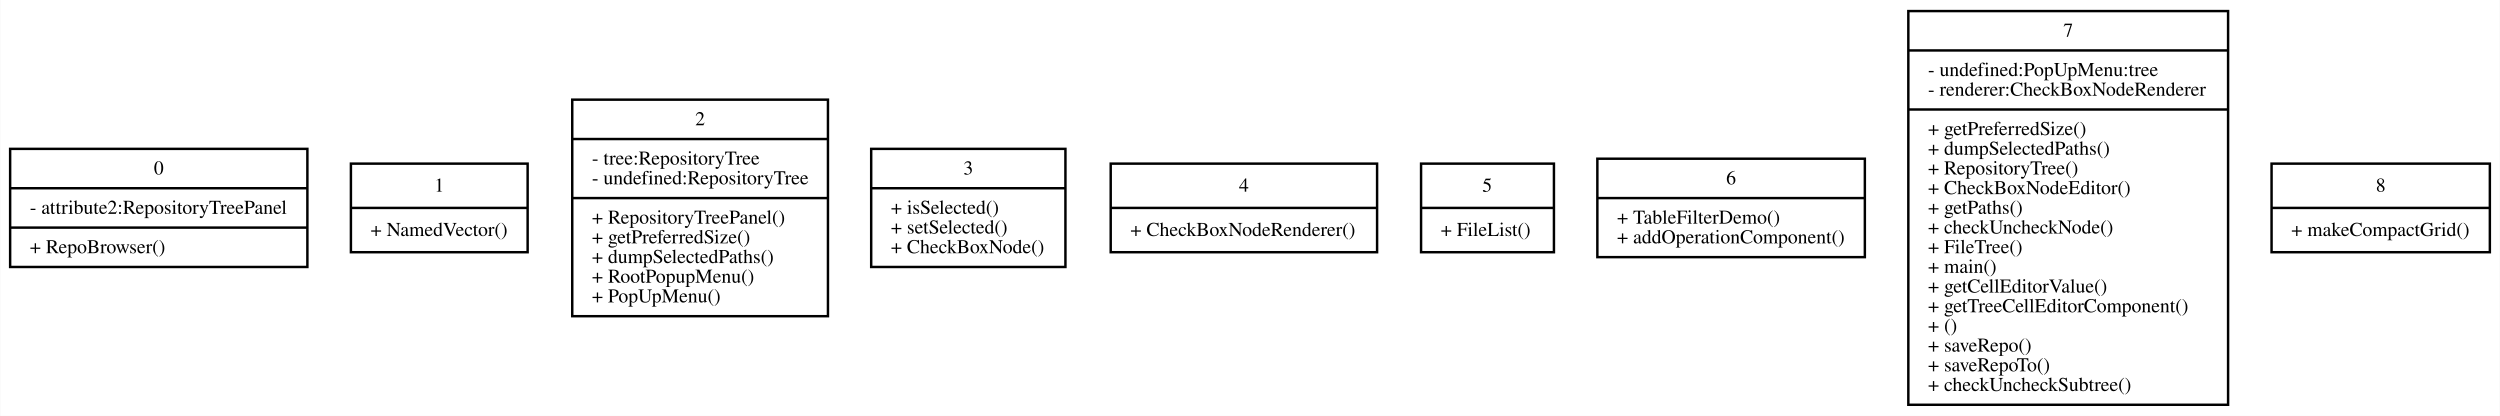
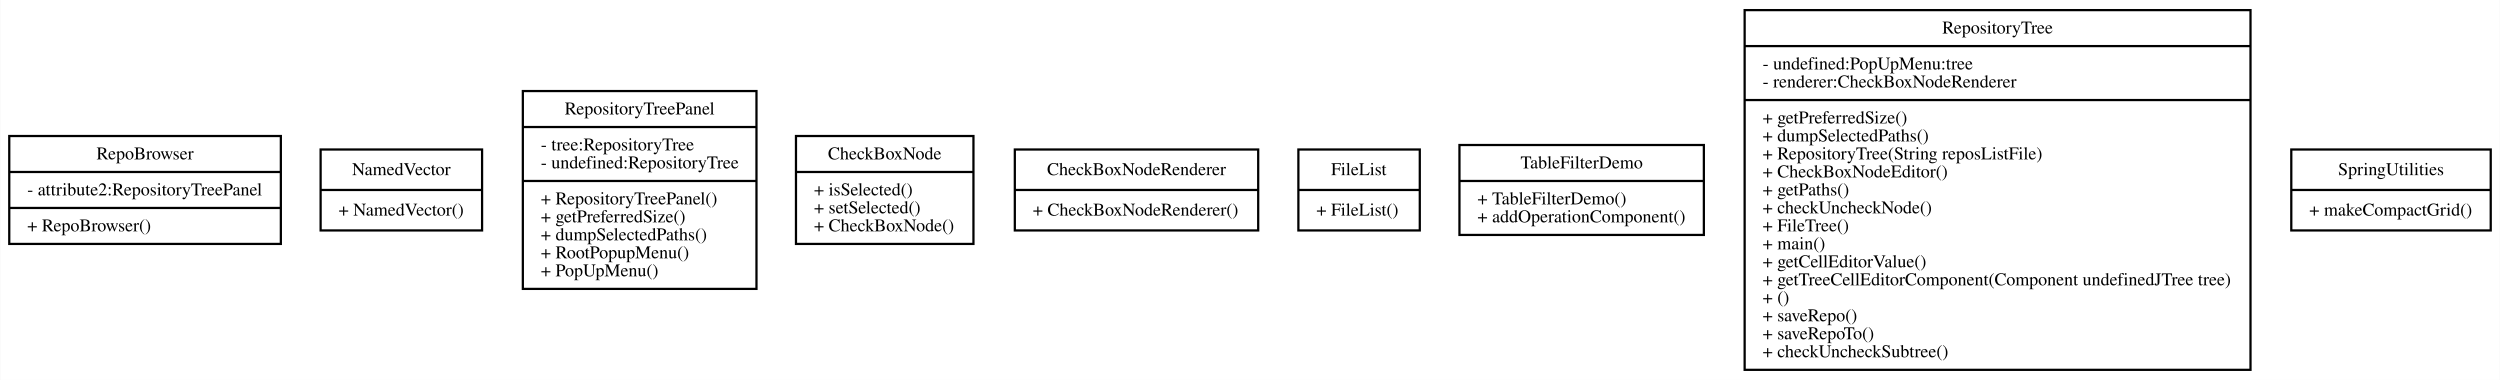
- <svg xmlns="http://www.w3.org/2000/svg" width="1016pt" height="169pt" viewBox="0.00 0.00 1015.76 169.00">
+ <svg xmlns="http://www.w3.org/2000/svg" width="1112pt" height="169pt" viewBox="0.00 0.00 1111.76 169.00">
  <g id="graph0" class="graph" transform="scale(1 1) rotate(0) translate(4 165)">
-     <polygon fill="#ffffff" stroke="transparent" points="-4,4 -4,-165 1011.756,-165 1011.756,4 -4,4" />
-     <g id="cff9a6b09_01b5_4472_9a51_83121692898a" class="node">
+     <polygon fill="#ffffff" stroke="transparent" points="-4,4 -4,-165 1107.756,-165 1107.756,4 -4,4" />
+     <g id="c28d5ae20_b0de_4828_9451_60fb3cc29816" class="node">
      <polygon fill="none" stroke="#000000" points="0,-56.5 0,-104.5 120.801,-104.5 120.801,-56.5 0,-56.5" />
-       <text text-anchor="middle" x="60.4" y="-94.1" font-family="Times,serif" font-size="8.00" fill="#000000">0</text>
+       <text text-anchor="middle" x="60.4" y="-94.1" font-family="Times,serif" font-size="8.00" fill="#000000">RepoBrowser</text>
      <polyline fill="none" stroke="#000000" points="0,-88.5 120.801,-88.5 " />
      <text text-anchor="start" x="8" y="-78.1" font-family="Times,serif" font-size="8.00" fill="#000000">- attribute2:RepositoryTreePanel</text>
      <polyline fill="none" stroke="#000000" points="0,-72.5 120.801,-72.5 " />
      <text text-anchor="start" x="8" y="-62.1" font-family="Times,serif" font-size="8.00" fill="#000000">+ RepoBrowser()</text>
    </g>
-     <g id="ca4ad2fe0_58fd_4cf0_ab52_dc7d2406de62" class="node">
+     <g id="c51bac2f4_10cc_45d2_9ad3_09f2a126103e" class="node">
      <polygon fill="none" stroke="#000000" points="138.49,-62.5 138.49,-98.5 210.31,-98.5 210.31,-62.5 138.49,-62.5" />
-       <text text-anchor="middle" x="174.4" y="-87.1" font-family="Times,serif" font-size="8.00" fill="#000000">1</text>
+       <text text-anchor="middle" x="174.4" y="-87.1" font-family="Times,serif" font-size="8.00" fill="#000000">NamedVector</text>
      <polyline fill="none" stroke="#000000" points="138.49,-80.5 210.31,-80.5 " />
      <text text-anchor="start" x="146.49" y="-69.1" font-family="Times,serif" font-size="8.00" fill="#000000">+ NamedVector()</text>
    </g>
-     <g id="ce3b6575e_9636_4f10_b38e_e26b683ed70d" class="node">
+     <g id="cedf2c124_af92_4f7e_8270_576c7cfc6408" class="node">
      <polygon fill="none" stroke="#000000" points="228.44,-36.5 228.44,-124.5 332.361,-124.5 332.361,-36.5 228.44,-36.5" />
-       <text text-anchor="middle" x="280.4" y="-114.1" font-family="Times,serif" font-size="8.00" fill="#000000">2</text>
+       <text text-anchor="middle" x="280.4" y="-114.1" font-family="Times,serif" font-size="8.00" fill="#000000">RepositoryTreePanel</text>
      <polyline fill="none" stroke="#000000" points="228.44,-108.5 332.361,-108.5 " />
      <text text-anchor="start" x="236.44" y="-98.1" font-family="Times,serif" font-size="8.00" fill="#000000">- tree:RepositoryTree</text>
      <text text-anchor="start" x="236.44" y="-90.1" font-family="Times,serif" font-size="8.00" fill="#000000">- undefined:RepositoryTree</text>
      <polyline fill="none" stroke="#000000" points="228.44,-84.5 332.361,-84.5 " />
      <text text-anchor="start" x="236.44" y="-74.1" font-family="Times,serif" font-size="8.00" fill="#000000">+ RepositoryTreePanel()</text>
      <text text-anchor="start" x="236.44" y="-66.1" font-family="Times,serif" font-size="8.00" fill="#000000">+ getPreferredSize()</text>
      <text text-anchor="start" x="236.44" y="-58.1" font-family="Times,serif" font-size="8.00" fill="#000000">+ dumpSelectedPaths()</text>
      <text text-anchor="start" x="236.44" y="-50.1" font-family="Times,serif" font-size="8.00" fill="#000000">+ RootPopupMenu()</text>
      <text text-anchor="start" x="236.44" y="-42.1" font-family="Times,serif" font-size="8.00" fill="#000000">+ PopUpMenu()</text>
    </g>
-     <g id="c612322c3_b8bd_4f57_90b4_f03570544b0d" class="node">
+     <g id="c9b938b17_2450_401a_83a2_938a2a992b19" class="node">
      <polygon fill="none" stroke="#000000" points="349.93,-56.5 349.93,-104.5 428.871,-104.5 428.871,-56.5 349.93,-56.5" />
-       <text text-anchor="middle" x="389.4" y="-94.1" font-family="Times,serif" font-size="8.00" fill="#000000">3</text>
+       <text text-anchor="middle" x="389.4" y="-94.1" font-family="Times,serif" font-size="8.00" fill="#000000">CheckBoxNode</text>
      <polyline fill="none" stroke="#000000" points="349.93,-88.5 428.871,-88.5 " />
      <text text-anchor="start" x="357.93" y="-78.1" font-family="Times,serif" font-size="8.00" fill="#000000">+ isSelected()</text>
      <text text-anchor="start" x="357.93" y="-70.1" font-family="Times,serif" font-size="8.00" fill="#000000">+ setSelected()</text>
      <text text-anchor="start" x="357.93" y="-62.1" font-family="Times,serif" font-size="8.00" fill="#000000">+ CheckBoxNode()</text>
    </g>
-     <g id="c3bca96d8_3ad6_431d_9bff_7dd6cfe850a5" class="node">
+     <g id="c3042e1a1_fa05_4566_8f35_3d83531c12b4" class="node">
      <polygon fill="none" stroke="#000000" points="447.272,-62.5 447.272,-98.5 555.529,-98.5 555.529,-62.5 447.272,-62.5" />
-       <text text-anchor="middle" x="501.4" y="-87.1" font-family="Times,serif" font-size="8.00" fill="#000000">4</text>
+       <text text-anchor="middle" x="501.4" y="-87.1" font-family="Times,serif" font-size="8.00" fill="#000000">CheckBoxNodeRenderer</text>
      <polyline fill="none" stroke="#000000" points="447.272,-80.5 555.529,-80.5 " />
      <text text-anchor="start" x="455.272" y="-69.1" font-family="Times,serif" font-size="8.00" fill="#000000">+ CheckBoxNodeRenderer()</text>
    </g>
-     <g id="c25f139e9_c8ff_4f71_aaee_2b409f0451be" class="node">
+     <g id="c17abfe44_e800_4957_9b83_e8d33437bc72" class="node">
      <polygon fill="none" stroke="#000000" points="573.4,-62.5 573.4,-98.5 627.4,-98.5 627.4,-62.5 573.4,-62.5" />
-       <text text-anchor="middle" x="600.266" y="-87.1" font-family="Times,serif" font-size="8.00" fill="#000000">5</text>
+       <text text-anchor="middle" x="600.266" y="-87.1" font-family="Times,serif" font-size="8.00" fill="#000000">FileList</text>
      <polyline fill="none" stroke="#000000" points="573.4,-80.5 627.131,-80.5 " />
      <text text-anchor="start" x="581.4" y="-69.1" font-family="Times,serif" font-size="8.00" fill="#000000">+ FileList()</text>
    </g>
-     <g id="c43f99e5b_b2b3_459c_a173_00e3e3bd0b13" class="node">
+     <g id="c8f9cbbb4_bad3_4f0b_b0df_b31afdfa3508" class="node">
      <polygon fill="none" stroke="#000000" points="645.045,-60.5 645.045,-100.5 753.756,-100.5 753.756,-60.5 645.045,-60.5" />
-       <text text-anchor="middle" x="699.4" y="-90.1" font-family="Times,serif" font-size="8.00" fill="#000000">6</text>
+       <text text-anchor="middle" x="699.4" y="-90.1" font-family="Times,serif" font-size="8.00" fill="#000000">TableFilterDemo</text>
      <polyline fill="none" stroke="#000000" points="645.045,-84.5 753.756,-84.5 " />
      <text text-anchor="start" x="653.045" y="-74.1" font-family="Times,serif" font-size="8.00" fill="#000000">+ TableFilterDemo()</text>
      <text text-anchor="start" x="653.045" y="-66.1" font-family="Times,serif" font-size="8.00" fill="#000000">+ addOperationComponent()</text>
    </g>
-     <g id="ca2a9833e_69de_49c5_859e_cccce4c8503a" class="node">
-       <polygon fill="none" stroke="#000000" points="771.426,-.5 771.426,-160.5 901.375,-160.5 901.375,-.5 771.426,-.5" />
-       <text text-anchor="middle" x="836.4" y="-150.1" font-family="Times,serif" font-size="8.00" fill="#000000">7</text>
-       <polyline fill="none" stroke="#000000" points="771.426,-144.5 901.375,-144.5 " />
-       <text text-anchor="start" x="779.426" y="-134.1" font-family="Times,serif" font-size="8.00" fill="#000000">- undefined:PopUpMenu:tree</text>
-       <text text-anchor="start" x="779.426" y="-126.1" font-family="Times,serif" font-size="8.00" fill="#000000">- renderer:CheckBoxNodeRenderer</text>
-       <polyline fill="none" stroke="#000000" points="771.426,-120.5 901.375,-120.5 " />
-       <text text-anchor="start" x="779.426" y="-110.1" font-family="Times,serif" font-size="8.00" fill="#000000">+ getPreferredSize()</text>
-       <text text-anchor="start" x="779.426" y="-102.1" font-family="Times,serif" font-size="8.00" fill="#000000">+ dumpSelectedPaths()</text>
-       <text text-anchor="start" x="779.426" y="-94.1" font-family="Times,serif" font-size="8.00" fill="#000000">+ RepositoryTree()</text>
-       <text text-anchor="start" x="779.426" y="-86.1" font-family="Times,serif" font-size="8.00" fill="#000000">+ CheckBoxNodeEditor()</text>
-       <text text-anchor="start" x="779.426" y="-78.1" font-family="Times,serif" font-size="8.00" fill="#000000">+ getPaths()</text>
-       <text text-anchor="start" x="779.426" y="-70.1" font-family="Times,serif" font-size="8.00" fill="#000000">+ checkUncheckNode()</text>
-       <text text-anchor="start" x="779.426" y="-62.1" font-family="Times,serif" font-size="8.00" fill="#000000">+ FileTree()</text>
-       <text text-anchor="start" x="779.426" y="-54.1" font-family="Times,serif" font-size="8.00" fill="#000000">+ main()</text>
-       <text text-anchor="start" x="779.426" y="-46.1" font-family="Times,serif" font-size="8.00" fill="#000000">+ getCellEditorValue()</text>
-       <text text-anchor="start" x="779.426" y="-38.1" font-family="Times,serif" font-size="8.00" fill="#000000">+ getTreeCellEditorComponent()</text>
-       <text text-anchor="start" x="779.426" y="-30.1" font-family="Times,serif" font-size="8.00" fill="#000000">+ ()</text>
-       <text text-anchor="start" x="779.426" y="-22.1" font-family="Times,serif" font-size="8.00" fill="#000000">+ saveRepo()</text>
-       <text text-anchor="start" x="779.426" y="-14.1" font-family="Times,serif" font-size="8.00" fill="#000000">+ saveRepoTo()</text>
-       <text text-anchor="start" x="779.426" y="-6.1" font-family="Times,serif" font-size="8.00" fill="#000000">+ checkUncheckSubtree()</text>
+     <g id="c3557c631_baf7_4a0b_bc97_27229485f165" class="node">
+       <polygon fill="none" stroke="#000000" points="771.896,-.5 771.896,-160.5 996.904,-160.5 996.904,-.5 771.896,-.5" />
+       <text text-anchor="middle" x="884.4" y="-150.1" font-family="Times,serif" font-size="8.00" fill="#000000">RepositoryTree</text>
+       <polyline fill="none" stroke="#000000" points="771.896,-144.5 996.904,-144.5 " />
+       <text text-anchor="start" x="779.896" y="-134.1" font-family="Times,serif" font-size="8.00" fill="#000000">- undefined:PopUpMenu:tree</text>
+       <text text-anchor="start" x="779.896" y="-126.1" font-family="Times,serif" font-size="8.00" fill="#000000">- renderer:CheckBoxNodeRenderer</text>
+       <polyline fill="none" stroke="#000000" points="771.896,-120.5 996.904,-120.5 " />
+       <text text-anchor="start" x="779.896" y="-110.1" font-family="Times,serif" font-size="8.00" fill="#000000">+ getPreferredSize()</text>
+       <text text-anchor="start" x="779.896" y="-102.1" font-family="Times,serif" font-size="8.00" fill="#000000">+ dumpSelectedPaths()</text>
+       <text text-anchor="start" x="779.896" y="-94.1" font-family="Times,serif" font-size="8.00" fill="#000000">+ RepositoryTree(String reposListFile)</text>
+       <text text-anchor="start" x="779.896" y="-86.1" font-family="Times,serif" font-size="8.00" fill="#000000">+ CheckBoxNodeEditor()</text>
+       <text text-anchor="start" x="779.896" y="-78.1" font-family="Times,serif" font-size="8.00" fill="#000000">+ getPaths()</text>
+       <text text-anchor="start" x="779.896" y="-70.1" font-family="Times,serif" font-size="8.00" fill="#000000">+ checkUncheckNode()</text>
+       <text text-anchor="start" x="779.896" y="-62.1" font-family="Times,serif" font-size="8.00" fill="#000000">+ FileTree()</text>
+       <text text-anchor="start" x="779.896" y="-54.1" font-family="Times,serif" font-size="8.00" fill="#000000">+ main()</text>
+       <text text-anchor="start" x="779.896" y="-46.1" font-family="Times,serif" font-size="8.00" fill="#000000">+ getCellEditorValue()</text>
+       <text text-anchor="start" x="779.896" y="-38.1" font-family="Times,serif" font-size="8.00" fill="#000000">+ getTreeCellEditorComponent(Component undefinedJTree tree)</text>
+       <text text-anchor="start" x="779.896" y="-30.1" font-family="Times,serif" font-size="8.00" fill="#000000">+ ()</text>
+       <text text-anchor="start" x="779.896" y="-22.1" font-family="Times,serif" font-size="8.00" fill="#000000">+ saveRepo()</text>
+       <text text-anchor="start" x="779.896" y="-14.1" font-family="Times,serif" font-size="8.00" fill="#000000">+ saveRepoTo()</text>
+       <text text-anchor="start" x="779.896" y="-6.1" font-family="Times,serif" font-size="8.00" fill="#000000">+ checkUncheckSubtree()</text>
    </g>
-     <g id="c2402635d_5044_46ad_8394_5c4ecfffa522" class="node">
-       <polygon fill="none" stroke="#000000" points="919.045,-62.5 919.045,-98.5 1007.756,-98.5 1007.756,-62.5 919.045,-62.5" />
-       <text text-anchor="middle" x="963.4" y="-87.1" font-family="Times,serif" font-size="8.00" fill="#000000">8</text>
-       <polyline fill="none" stroke="#000000" points="919.045,-80.5 1007.756,-80.5 " />
-       <text text-anchor="start" x="927.045" y="-69.1" font-family="Times,serif" font-size="8.00" fill="#000000">+ makeCompactGrid()</text>
+     <g id="c0cc50dbe_64e2_4f24_85ba_50ac8fd11ca8" class="node">
+       <polygon fill="none" stroke="#000000" points="1015.045,-62.5 1015.045,-98.5 1103.756,-98.5 1103.756,-62.5 1015.045,-62.5" />
+       <text text-anchor="middle" x="1059.4" y="-87.1" font-family="Times,serif" font-size="8.00" fill="#000000">SpringUtilities</text>
+       <polyline fill="none" stroke="#000000" points="1015.045,-80.5 1103.756,-80.5 " />
+       <text text-anchor="start" x="1023.045" y="-69.1" font-family="Times,serif" font-size="8.00" fill="#000000">+ makeCompactGrid()</text>
    </g>
  </g>
</svg>
